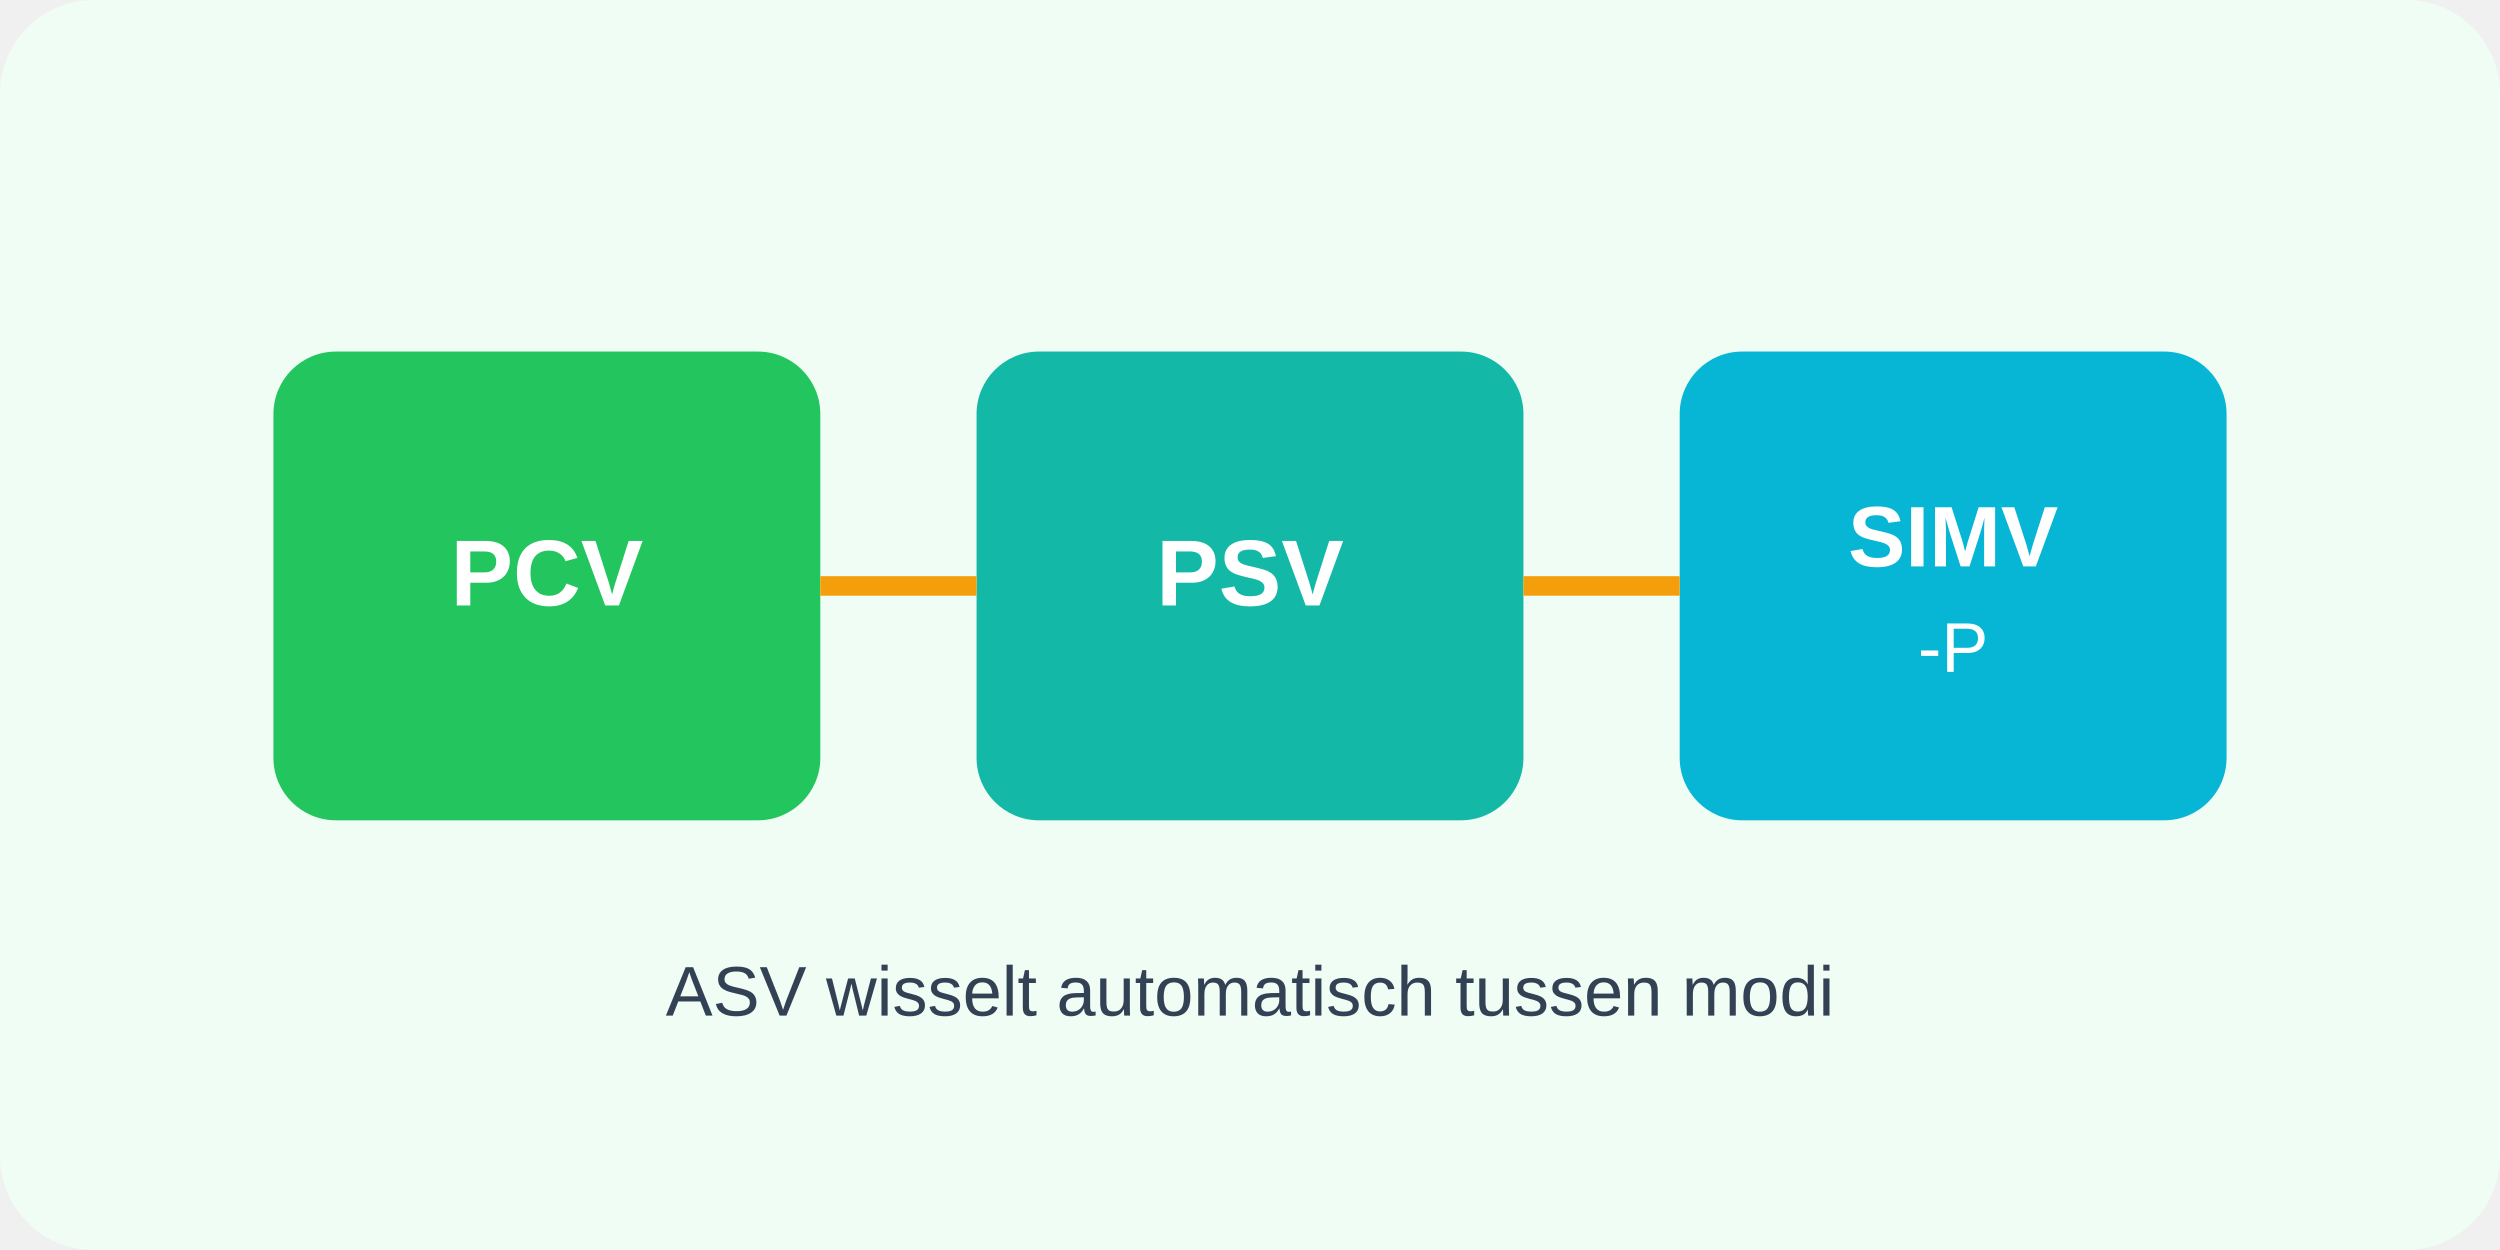
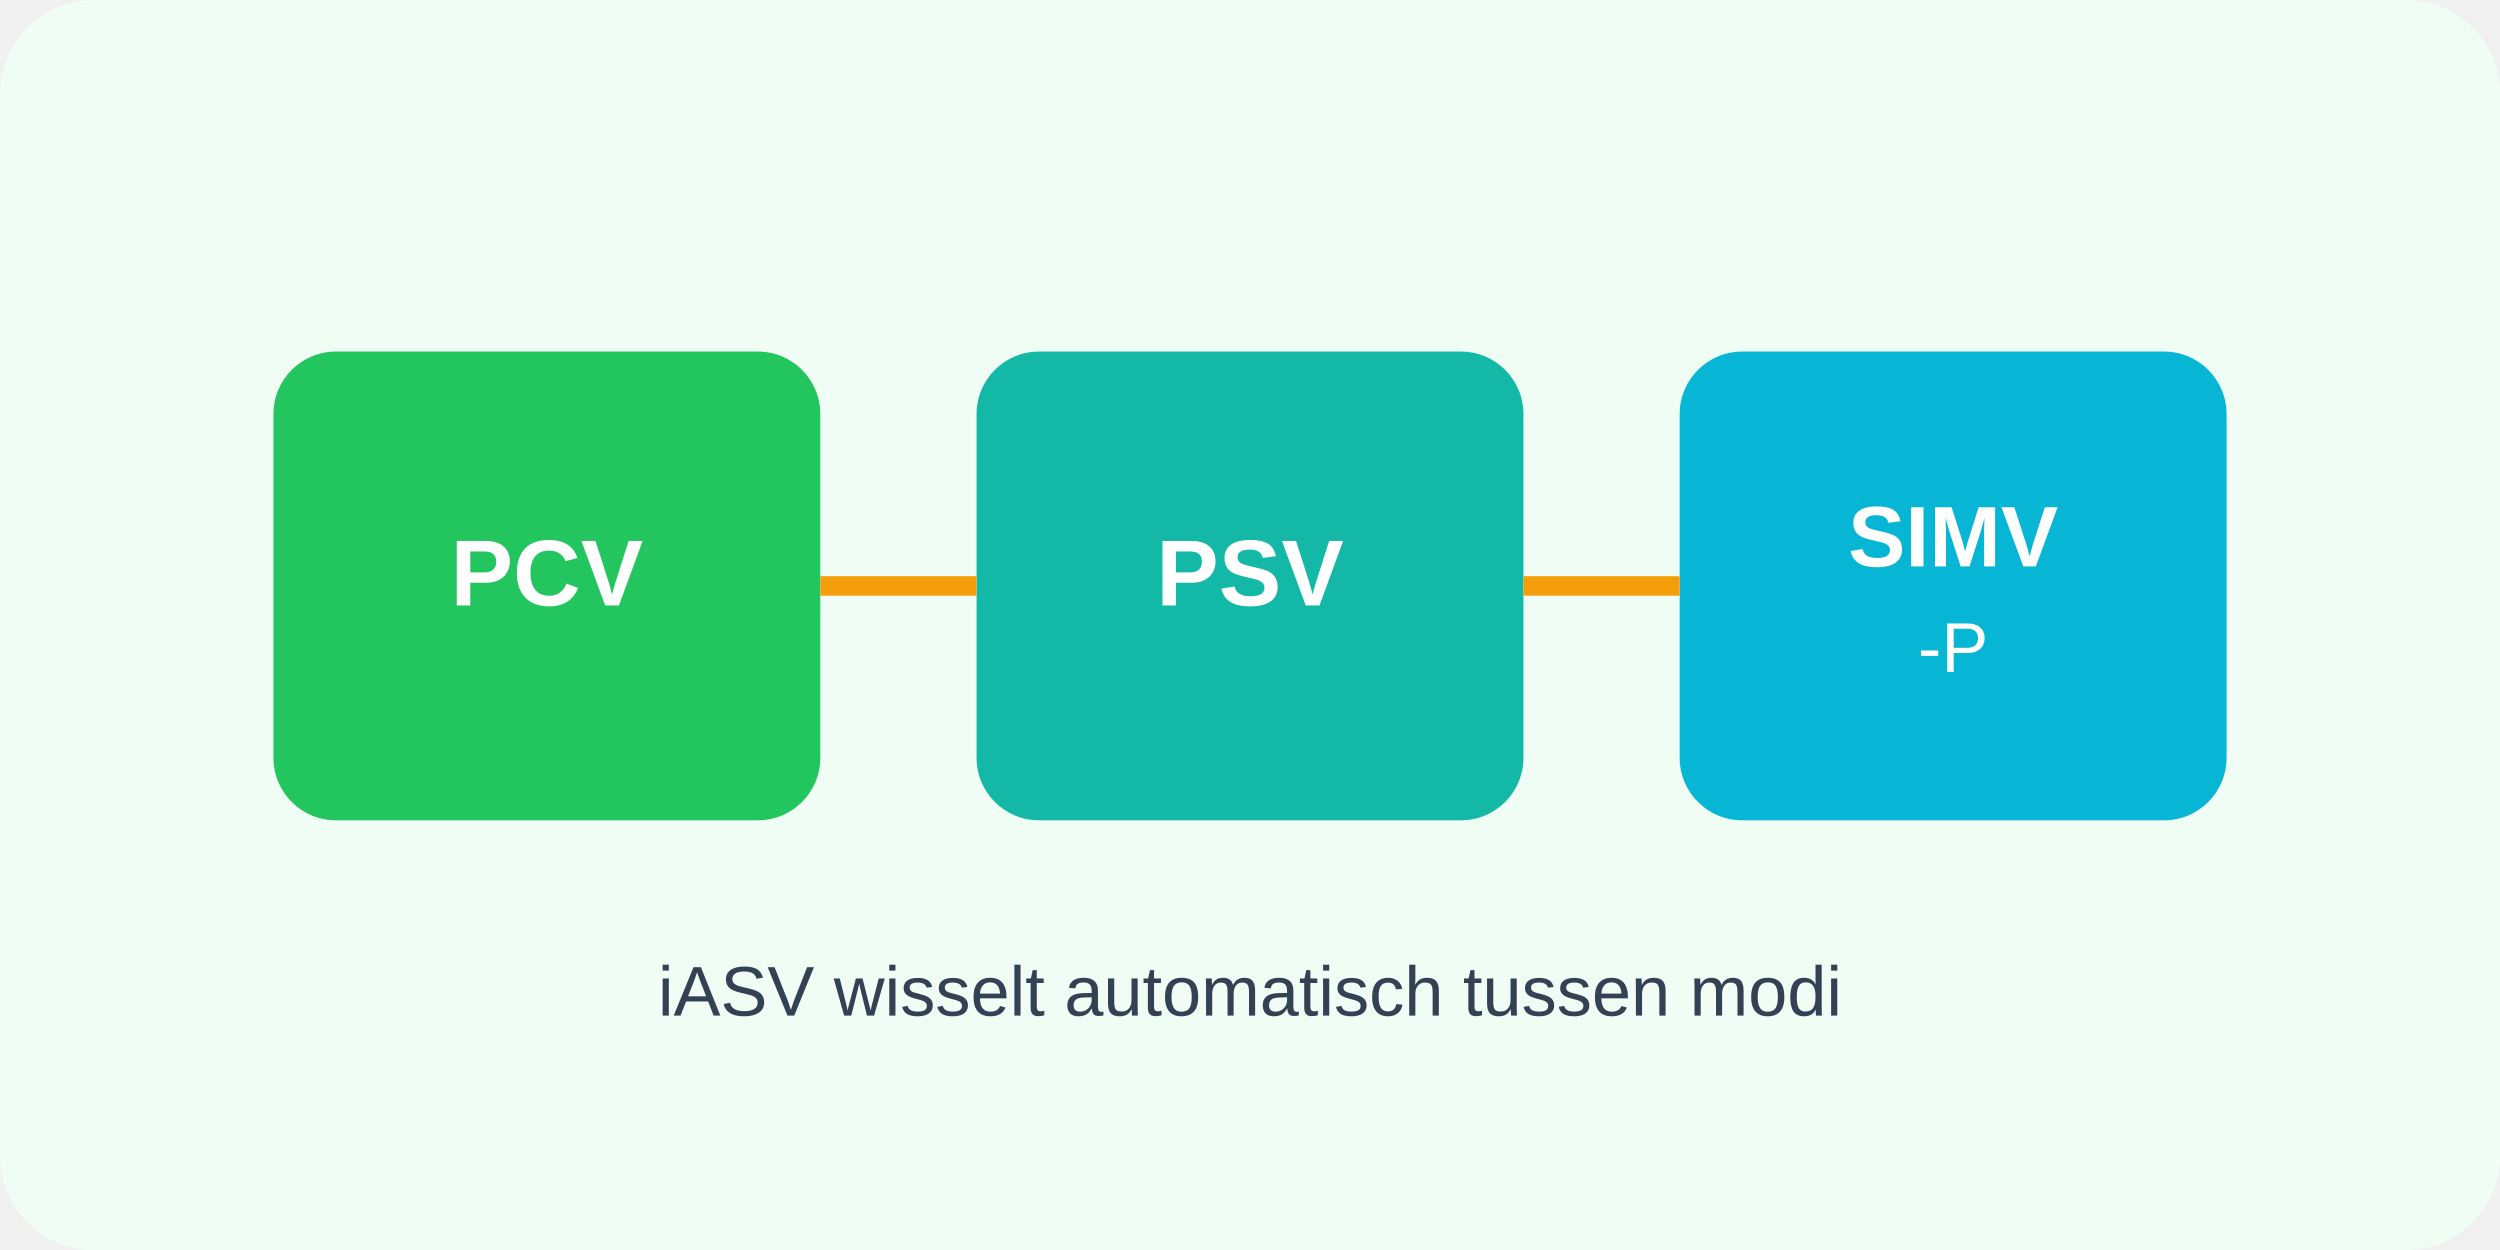
<svg xmlns="http://www.w3.org/2000/svg" viewBox="0 0 640 320">
  <rect width="640" height="320" rx="24" fill="#F0FDF4" />
  <rect x="70" y="90" width="140" height="120" rx="16" fill="#22C55E" />
  <text x="140" y="155" text-anchor="middle" fill="white" font-size="24" font-weight="700" font-family="Arial">PCV</text>
  <rect x="250" y="90" width="140" height="120" rx="16" fill="#14B8A6" />
  <text x="320" y="155" text-anchor="middle" fill="white" font-size="24" font-weight="700" font-family="Arial">PSV</text>
  <rect x="430" y="90" width="140" height="120" rx="16" fill="#06B6D4" />
  <text x="500" y="145" text-anchor="middle" fill="white" font-size="22" font-weight="700" font-family="Arial">SIMV</text>
  <text x="500" y="172" text-anchor="middle" fill="white" font-size="18" font-family="Arial">-P</text>
  <path d="M210 150h40M390 150h40" stroke="#F59E0B" stroke-width="5" />
-   <text x="320" y="260" text-anchor="middle" fill="#334155" font-size="18" font-family="Arial">ASV wisselt automatisch tussen modi</text>
+   <text x="320" y="260" text-anchor="middle" fill="#334155" font-size="18" font-family="Arial">iASV wisselt automatisch tussen modi</text>
</svg>
